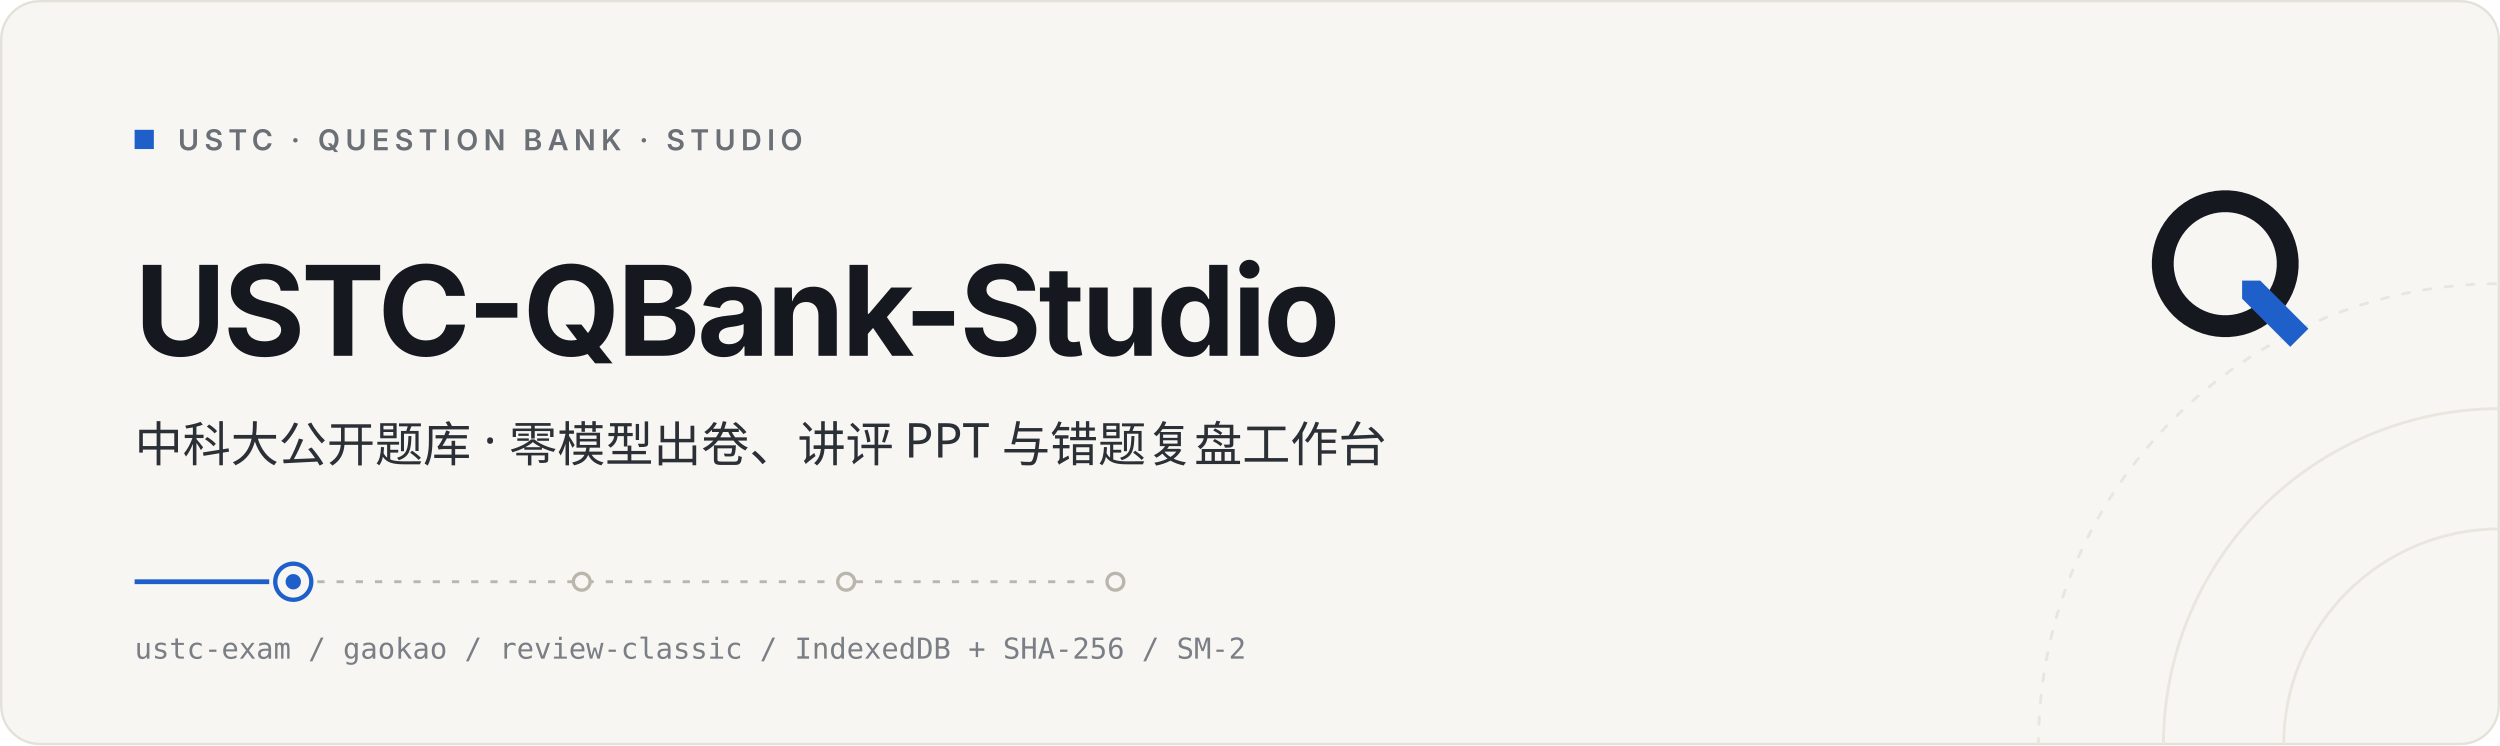
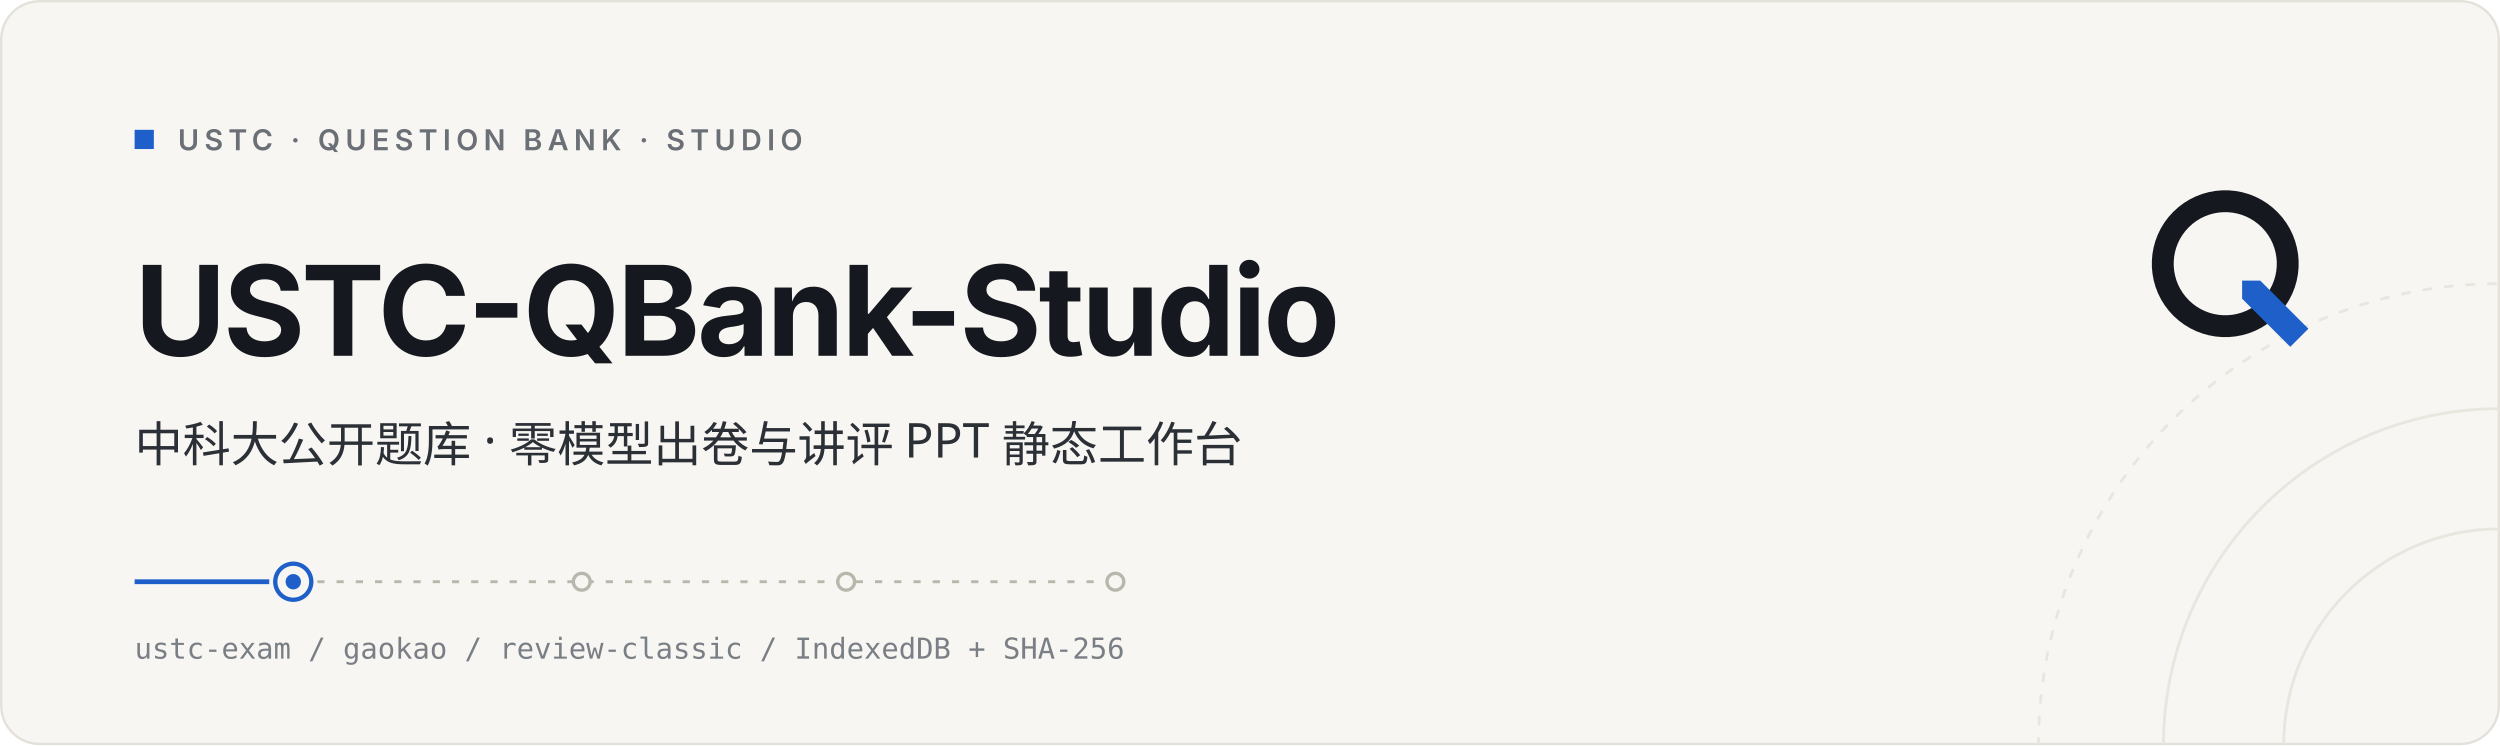
<svg xmlns="http://www.w3.org/2000/svg" viewBox="0 0 1040 310" width="1040" height="310">
  <rect x="0.5" y="0.5" width="1039" height="309" rx="16" fill="#F7F6F2" stroke="#E3E1DA" />
  <clipPath id="card">
    <rect x="0.5" y="0.5" width="1039" height="309" rx="16" />
  </clipPath>
  <g clip-path="url(#card)" fill="none" stroke="#E8E6DE" stroke-width="1.2">
    <circle cx="1040" cy="310" r="90" />
    <circle cx="1040" cy="310" r="140" />
    <circle cx="1040" cy="310" r="192" stroke-dasharray="3 6" stroke-linecap="round" />
  </g>
  <rect x="56" y="54" width="8" height="8" fill="#1F5FC9" />
  <text x="74" y="62.5" font-family="Inter, -apple-system, BlinkMacSystemFont, 'Segoe UI', sans-serif" font-size="12" font-weight="600" letter-spacing="2.2" fill="#6B6F76">USTC · QUESTION BANK · STUDIO</text>
  <g transform="translate(888, 72) scale(2.6)">
    <path d="M20.24 22.69A10 10 0 1 1 22.69 20.24" stroke="#15181E" stroke-width="3.5" fill="none" stroke-linecap="butt" />
    <path d="M17.2 17.2L20.1 17.2L27.8 24.9L24.9 27.8L17.2 20.1Z" fill="#1F5FC9" />
  </g>
  <text x="56" y="148" font-family="Inter, 'Noto Sans SC', -apple-system, BlinkMacSystemFont, sans-serif" font-size="52" font-weight="700" letter-spacing="-1.2" fill="#15181E">USTC-QBank-Studio</text>
-   <text x="56" y="192" font-family="'Noto Sans SC', 'PingFang SC', 'Microsoft YaHei', sans-serif" font-size="20" font-weight="500" fill="#2B2F36">中科大公开题库 · 零模型出卷、讲评 PPT 与错题复盘工作台</text>
+   <text x="56" y="192" font-family="'Noto Sans SC', 'PingFang SC', 'Microsoft YaHei', sans-serif" font-size="20" font-weight="500" fill="#2B2F36">中科大公开题库 · 零模型出卷与讲评 PPT 静态工作台</text>
  <line x1="56" y1="242" x2="112" y2="242" stroke="#1F5FC9" stroke-width="2" />
  <circle cx="122" cy="242" r="7.5" fill="#F7F6F2" stroke="#1F5FC9" stroke-width="1.8" />
  <circle cx="122" cy="242" r="3.2" fill="#1F5FC9" />
  <line x1="132" y1="242" x2="460" y2="242" stroke="#B9B6AC" stroke-width="1.2" stroke-dasharray="3 5" />
  <circle cx="242" cy="242" r="3.5" fill="#F7F6F2" stroke="#B9B6AC" stroke-width="1.4" />
  <circle cx="352" cy="242" r="3.5" fill="#F7F6F2" stroke="#B9B6AC" stroke-width="1.4" />
  <circle cx="464" cy="242" r="3.5" fill="#F7F6F2" stroke="#B9B6AC" stroke-width="1.4" />
-   <text x="56" y="274" font-family="'JetBrains Mono', ui-monospace, SFMono-Regular, monospace" font-size="12" fill="#7A7E85">ustc-exam / gaokao / review-classic / IndexedDB + SHA-256 / SM-2</text>
+   <text x="56" y="274" font-family="'JetBrains Mono', ui-monospace, SFMono-Regular, monospace" font-size="12" fill="#7A7E85">ustc-exam / gaokao / review-classic / IndexedDB + SHA-256</text>
</svg>
